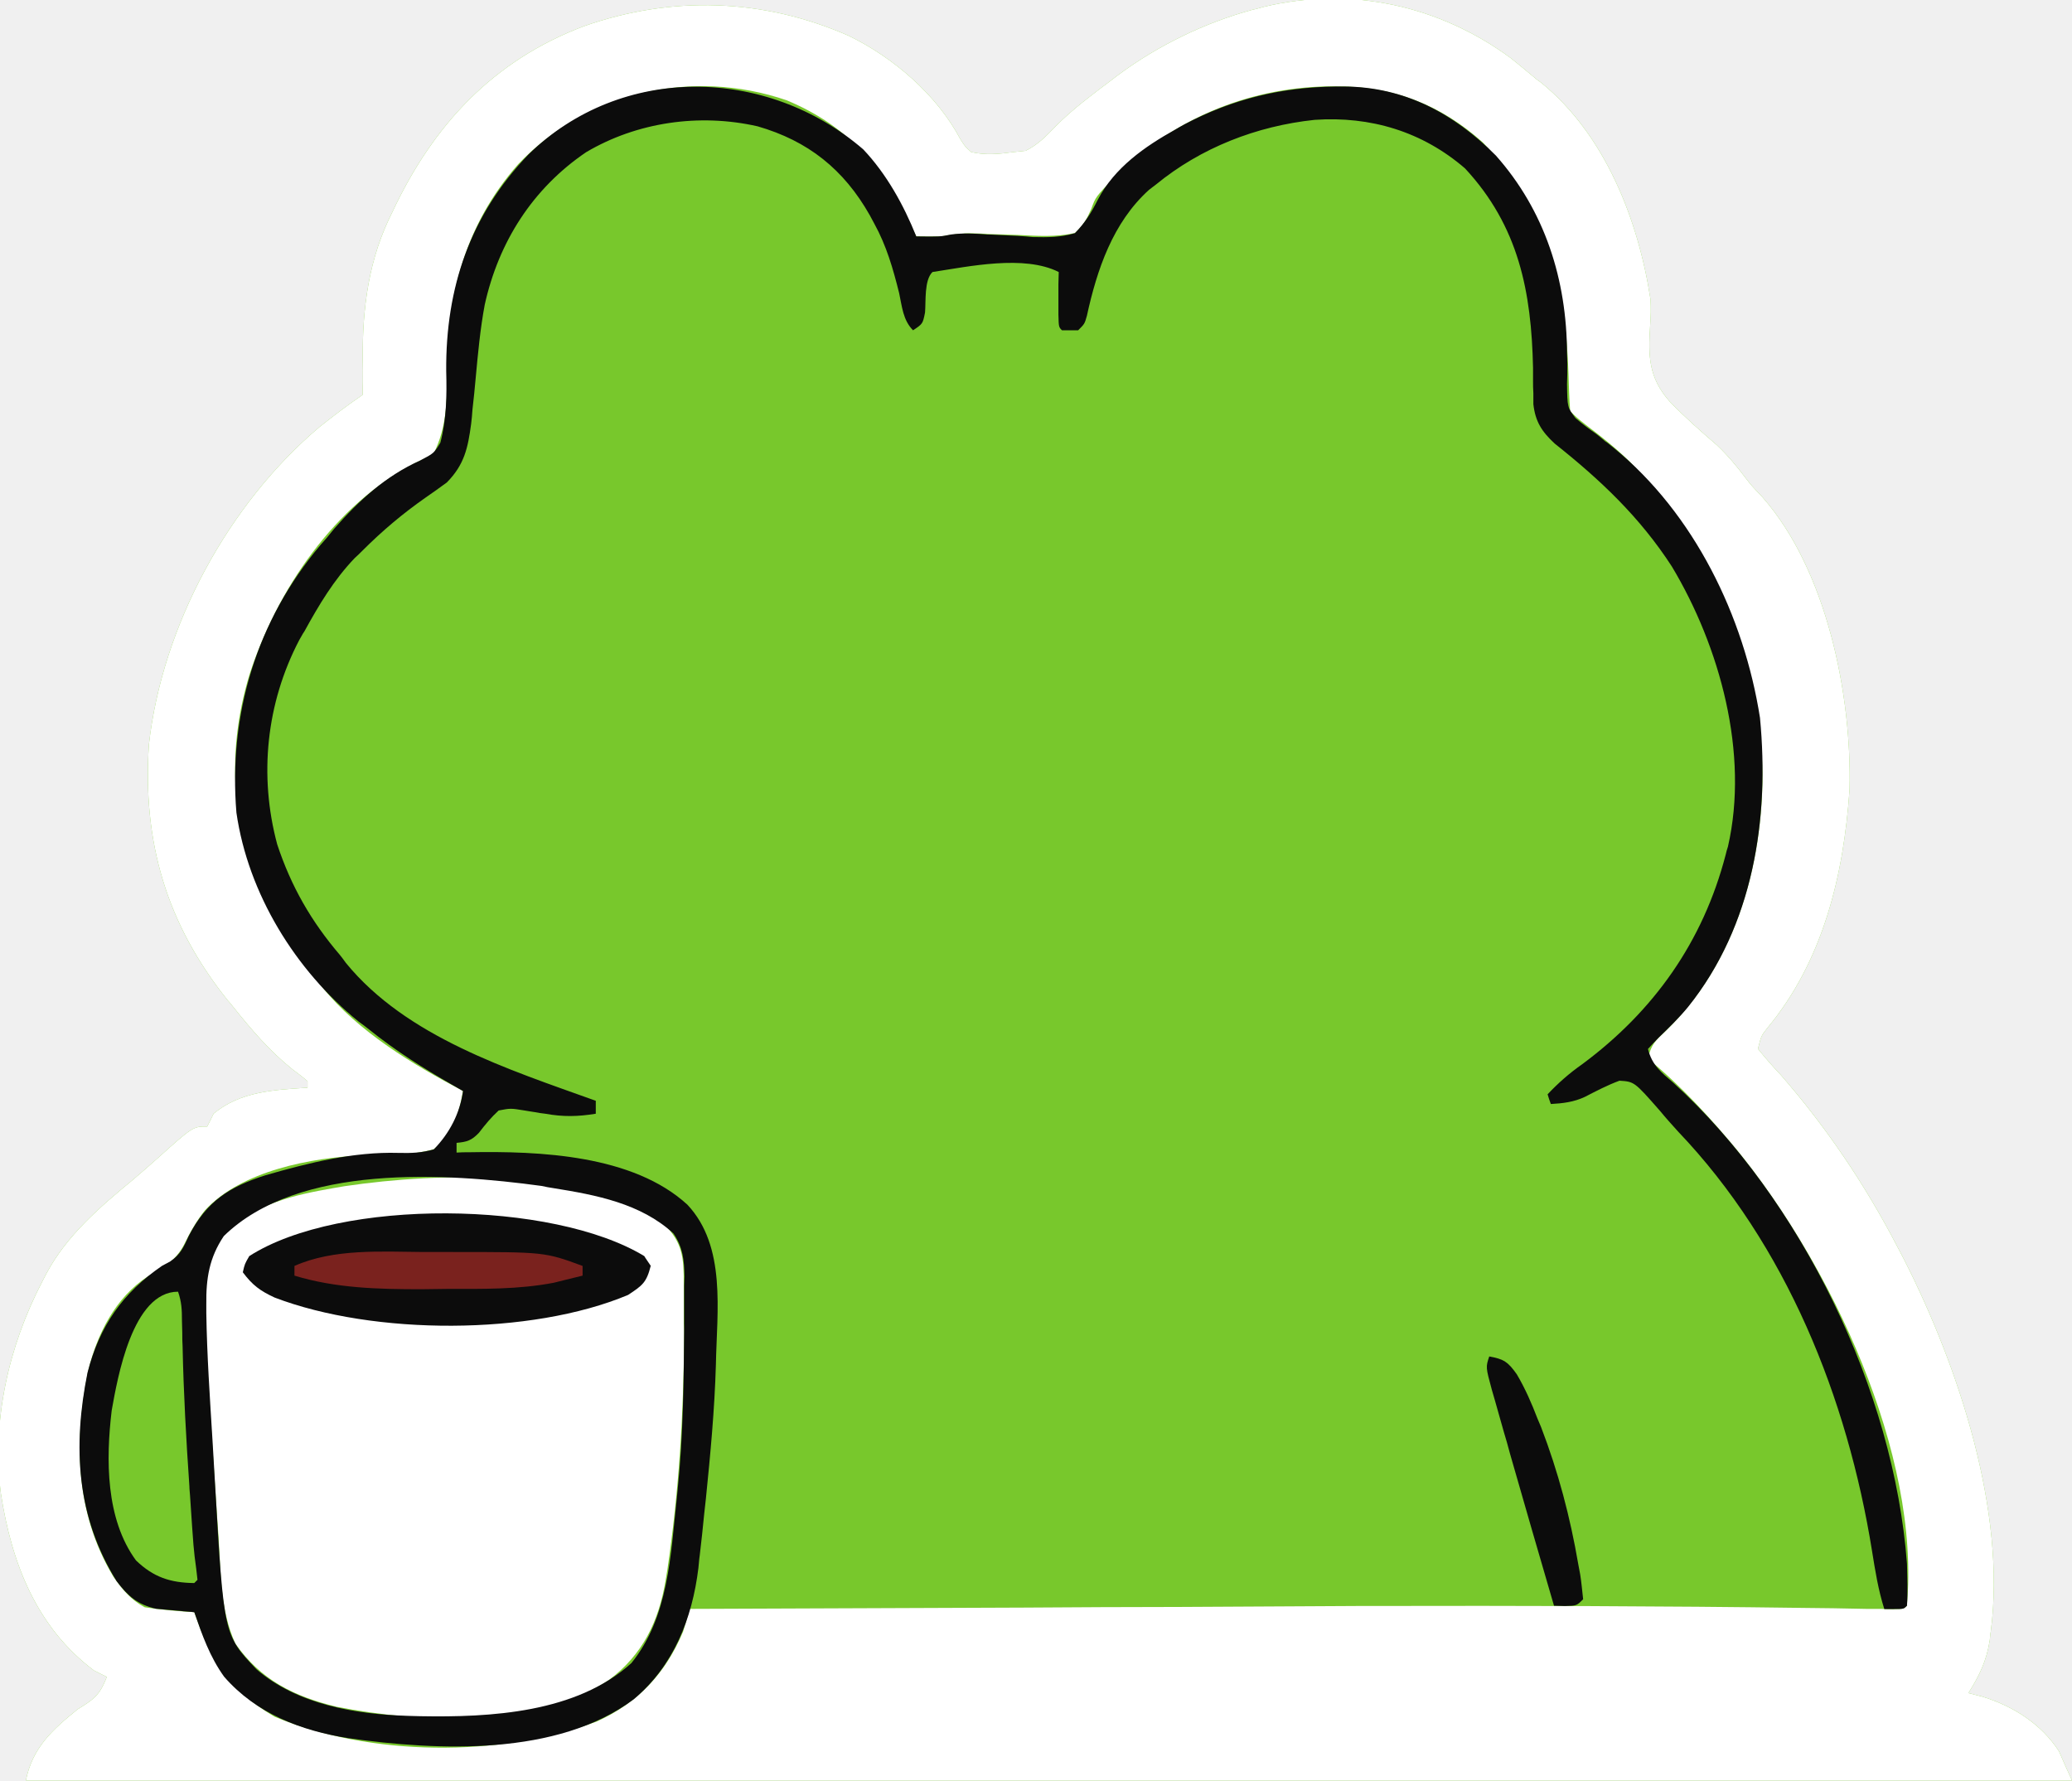
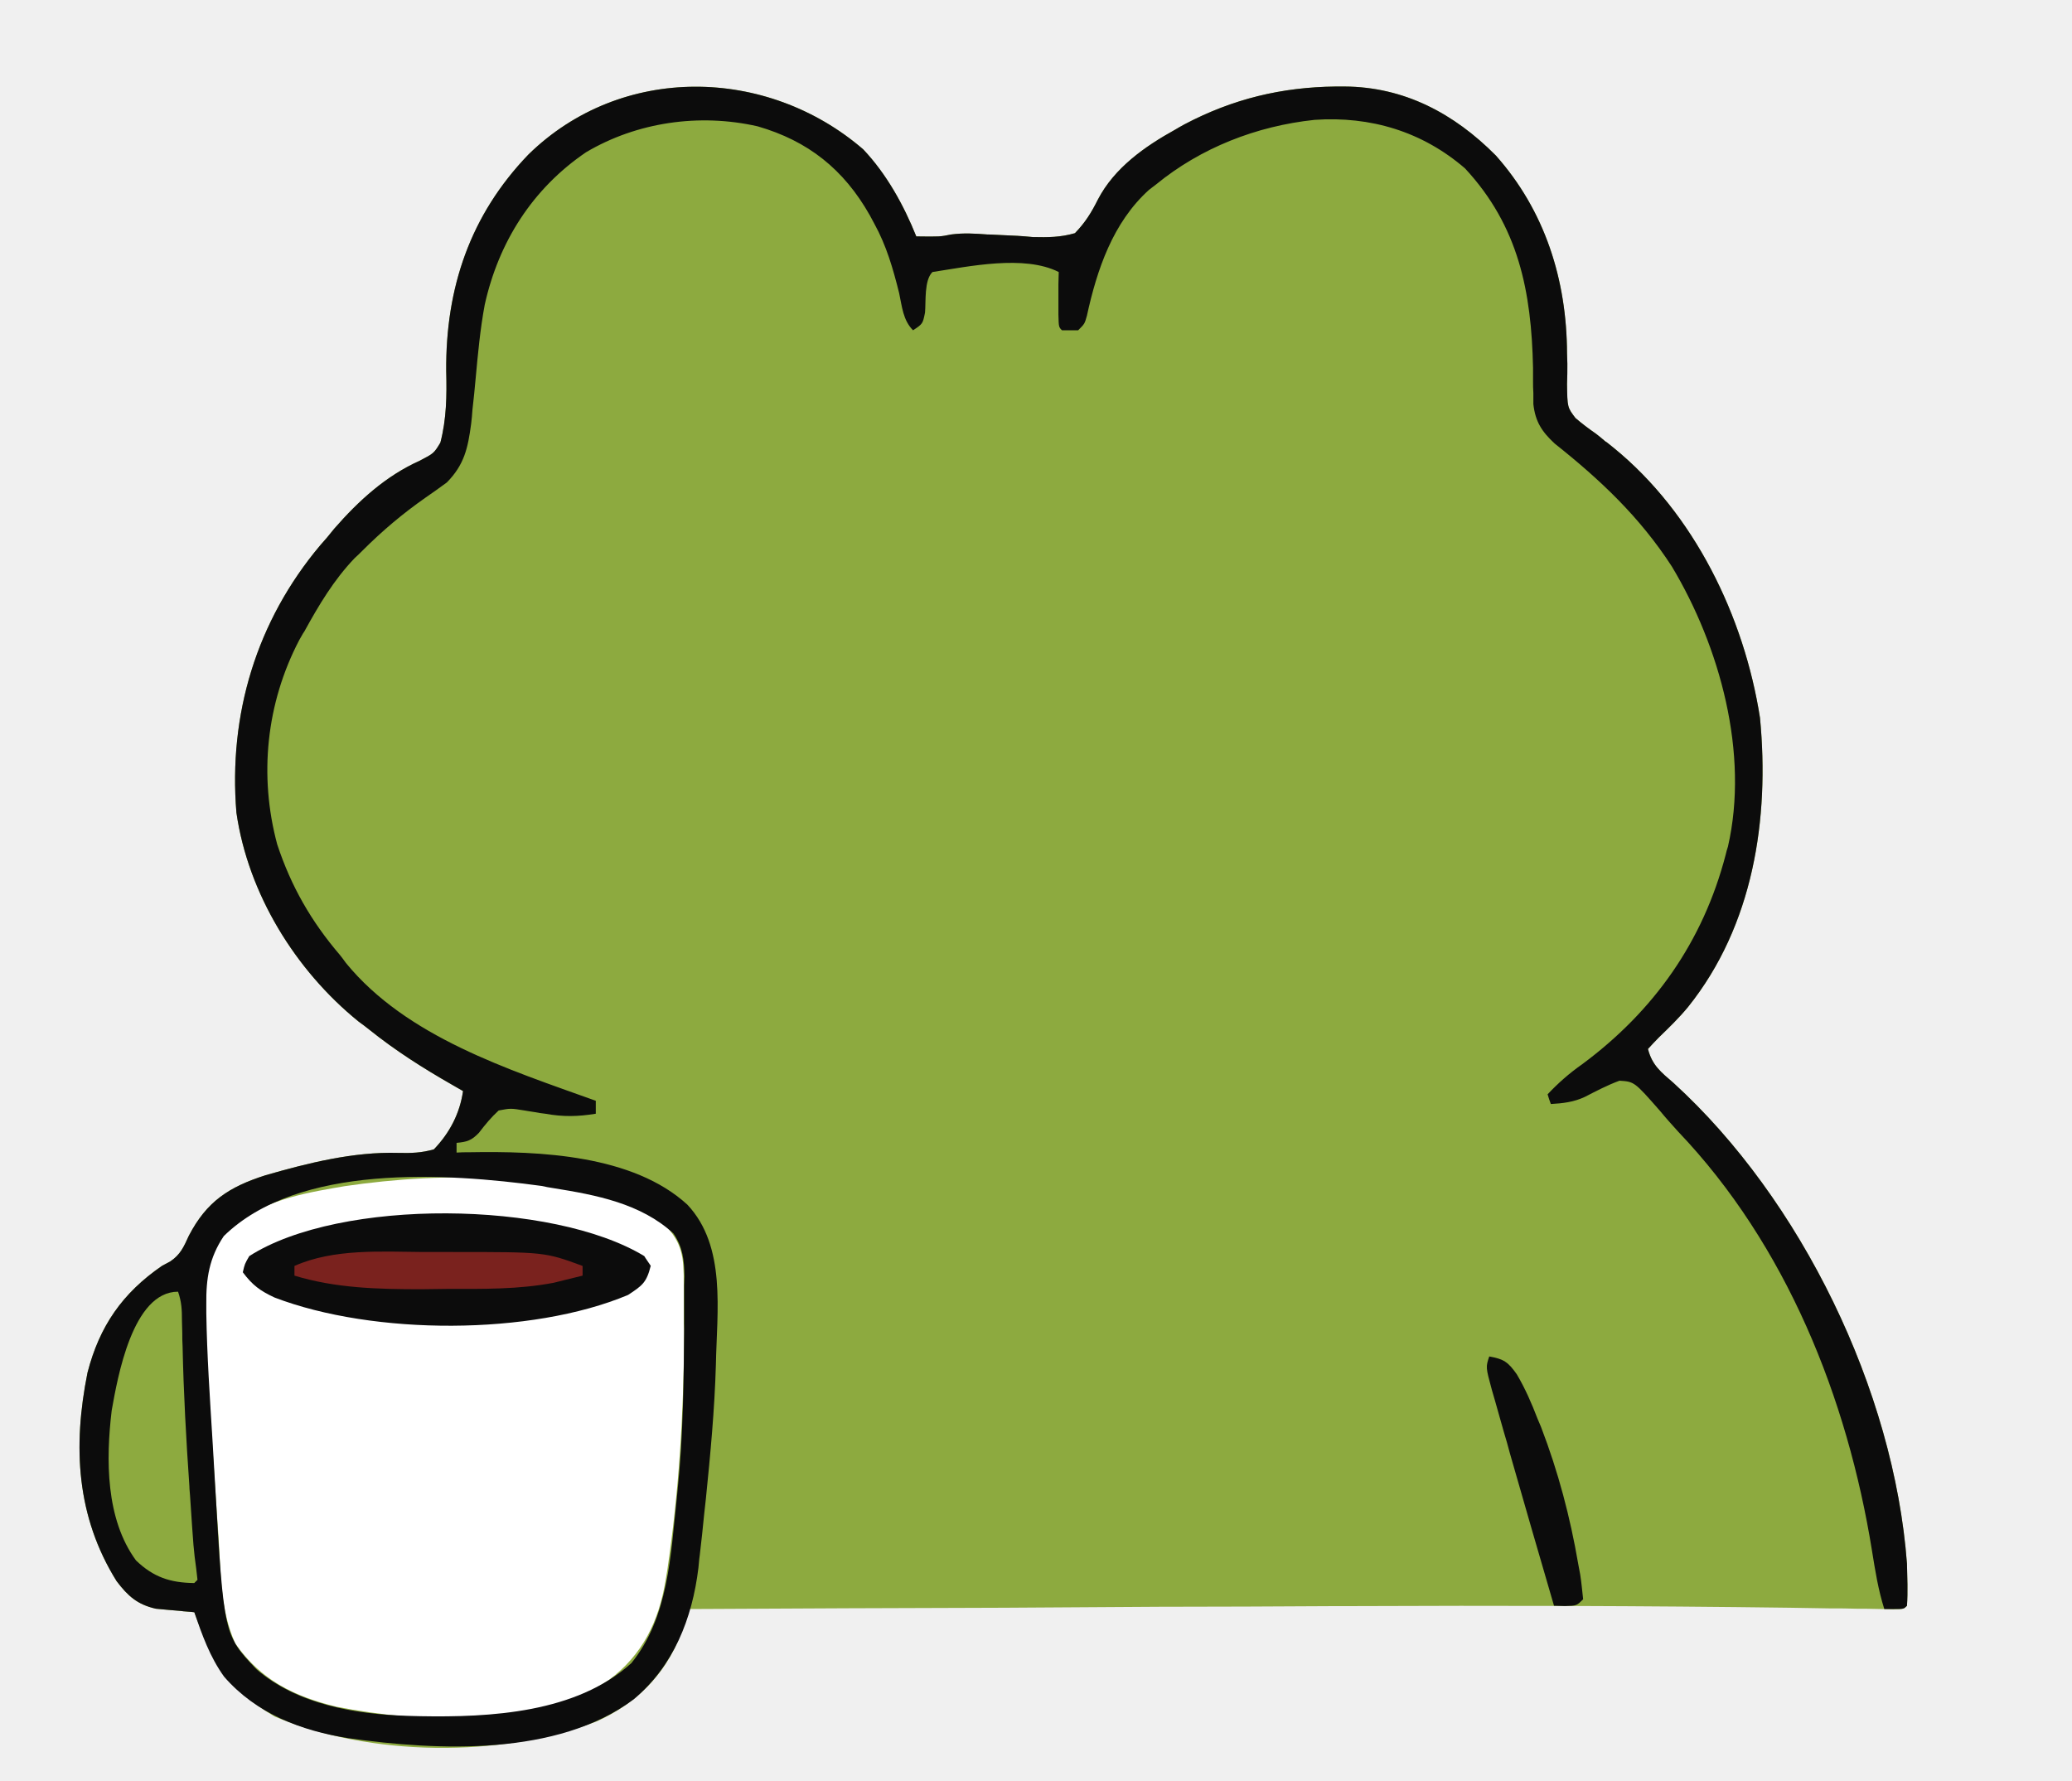
<svg xmlns="http://www.w3.org/2000/svg" viewBox="0 0 640 550" width="640" height="550">
-   <path d="M0 0 C2.5 2 4.9 4 7.3 6 C7.6 6.3 7.6 6.3 9.4 7.6 C29.1 23.7 39.3 49.8 43.1 74.4 C43.3 77.2 43.2 79.8 43 82.6 C42.4 92.1 42.5 98.6 49 106 C53.6 110.8 58.6 115.2 63.6 119.5 C67 122.7 69.8 126.1 72.6 129.8 C74.3 132 74.3 132 77.7 135.6 C97.6 158.2 105.3 196.7 104.6 225.8 C102.8 252.3 96.5 278.8 79.1 299.7 C77.3 302 77.3 302 76.3 306 C78.6 308.8 80.8 311.4 83.3 314 C97.5 330.3 109.3 347.8 119.3 367 C120.1 368.5 120.8 369.9 121.6 371.4 C138.3 404.4 153.1 448.9 148.2 486.1 C148.1 486.5 148.1 486.5 147.9 488.7 C146.9 495.1 144.7 499.6 141.3 505 C142.7 505.4 144.2 505.7 145.6 506.1 C155.1 509 163.9 514.6 169.3 523 C170.6 526 171.9 529 173.3 532 C-35.3 532 -243.8 532 -458.7 532 C-456.7 521.9 -450.5 516.3 -442.7 510 C-441.6 509.3 -440.4 508.6 -439.3 507.8 C-436.2 505.6 -435.1 503.5 -433.7 500 C-435 499.4 -436.3 498.7 -437.7 498 C-455.4 484.7 -463.1 464.9 -466.4 443.5 C-469.3 421.1 -464.1 398 -453.7 378 C-453.2 377.1 -452.8 376.2 -452.3 375.3 C-446.1 363.7 -435.8 354.8 -425.7 346.5 C-423.1 344.3 -420.5 342 -417.9 339.7 C-407.1 330 -407.1 330 -402.7 330 C-402 328.7 -401.4 327.4 -400.7 326 C-392.3 319.1 -382.1 318.7 -371.7 318 C-371.7 317.4 -371.7 316.7 -371.7 316 C-373.2 314.7 -374.8 313.5 -376.4 312.3 C-383.5 306.6 -389.1 300 -394.7 293 C-395.2 292.4 -395.7 291.7 -396.3 291.1 C-415.3 267.4 -422.7 242.1 -420.7 212 C-416.6 175.4 -396.2 137.7 -368 113.9 C-363.7 110.5 -359.3 107.1 -354.7 104 C-354.6 101.4 -354.6 98.8 -354.6 96.2 C-355 80.2 -353.5 64.6 -346.7 50 C-346.5 49.6 -346.5 49.6 -345.4 47.3 C-332.9 20.7 -314.4 0.7 -286.3 -9.9 C-259.2 -19.4 -231 -18.5 -204.7 -7 C-190.8 -0.3 -177.3 11.3 -170 25.1 C-168.6 27.3 -168.6 27.3 -166.7 29 C-162.2 30 -158.2 29.6 -153.7 29 C-152.5 28.9 -151.2 28.7 -149.9 28.6 C-145.9 26.6 -143.4 23.9 -140.3 20.7 C-135.2 15.6 -129.4 11.3 -123.7 7 C-122.9 6.4 -122.1 5.8 -121.2 5.1 C-108.9 -4 -94.5 -11 -79.7 -15 C-79.1 -15.1 -79.1 -15.1 -76.2 -15.9 C-49.4 -22.3 -22.1 -16.3 0 0 Z " fill="#78C82C" transform="translate(466.6953,17.98047)" />
-   <path d="M0 0 C2.5 2 4.9 4 7.3 6 C7.6 6.3 7.6 6.3 9.4 7.6 C29.1 23.7 39.3 49.8 43.1 74.4 C43.3 77.2 43.2 79.8 43 82.6 C42.4 92.1 42.5 98.6 49 106 C53.6 110.8 58.6 115.2 63.6 119.5 C67 122.7 69.8 126.1 72.6 129.8 C74.3 132 74.3 132 77.7 135.6 C97.6 158.2 105.3 196.7 104.6 225.8 C102.8 252.3 96.5 278.8 79.1 299.7 C77.3 302 77.3 302 76.3 306 C78.6 308.8 80.8 311.4 83.3 314 C97.5 330.3 109.3 347.8 119.3 367 C120.1 368.5 120.8 369.9 121.6 371.4 C138.3 404.4 153.1 448.9 148.2 486.1 C148.1 486.5 148.1 486.5 147.9 488.7 C146.9 495.1 144.7 499.6 141.3 505 C142.7 505.4 144.2 505.7 145.6 506.1 C155.1 509 163.9 514.6 169.3 523 C170.6 526 171.9 529 173.3 532 C-35.3 532 -243.8 532 -458.7 532 C-456.7 521.9 -450.5 516.3 -442.7 510 C-441.6 509.3 -440.4 508.6 -439.3 507.8 C-436.2 505.6 -435.1 503.5 -433.7 500 C-435 499.4 -436.3 498.7 -437.7 498 C-455.4 484.7 -463.1 464.9 -466.4 443.5 C-469.3 421.1 -464.1 398 -453.7 378 C-453.2 377.1 -452.8 376.2 -452.3 375.3 C-446.1 363.7 -435.8 354.8 -425.7 346.5 C-423.1 344.3 -420.5 342 -417.9 339.7 C-407.1 330 -407.1 330 -402.7 330 C-402 328.7 -401.4 327.4 -400.7 326 C-392.3 319.1 -382.1 318.7 -371.7 318 C-371.7 317.4 -371.7 316.7 -371.7 316 C-373.2 314.7 -374.8 313.5 -376.4 312.3 C-383.5 306.6 -389.1 300 -394.7 293 C-395.2 292.4 -395.7 291.7 -396.3 291.1 C-415.3 267.4 -422.7 242.1 -420.7 212 C-416.6 175.4 -396.2 137.7 -368 113.9 C-363.7 110.5 -359.3 107.1 -354.7 104 C-354.6 101.4 -354.6 98.8 -354.6 96.2 C-355 80.2 -353.5 64.6 -346.7 50 C-346.5 49.6 -346.5 49.6 -345.4 47.3 C-332.9 20.7 -314.4 0.7 -286.3 -9.9 C-259.2 -19.4 -231 -18.5 -204.7 -7 C-190.8 -0.3 -177.3 11.3 -170 25.1 C-168.6 27.3 -168.6 27.3 -166.7 29 C-162.2 30 -158.2 29.6 -153.7 29 C-152.5 28.9 -151.2 28.7 -149.9 28.6 C-145.9 26.6 -143.4 23.9 -140.3 20.7 C-135.2 15.6 -129.4 11.3 -123.7 7 C-122.9 6.4 -122.1 5.8 -121.2 5.1 C-108.9 -4 -94.5 -11 -79.7 -15 C-79.1 -15.1 -79.1 -15.1 -76.2 -15.9 C-49.4 -22.3 -22.1 -16.3 0 0 Z M-306.6 32.7 C-323.1 51.4 -328.9 73.7 -328.6 98.1 C-328.6 106.5 -328.9 114.4 -332.7 122 C-335.2 123.5 -335.2 123.5 -338.4 125 C-363.4 137.9 -381.1 164.2 -389.6 190.3 C-397.3 215.6 -395.1 241 -382.9 264.5 C-378.8 272 -374.2 278.6 -368.7 285 C-368.2 285.7 -367.7 286.3 -367.1 287 C-356.1 300.7 -339.1 310.9 -323.7 319 C-324.9 326.3 -327 332.2 -332.7 337 C-339.7 339 -347.3 338.7 -354.5 338.9 C-370.5 339.6 -392.1 343.6 -403.4 355.9 C-406.1 359.3 -408 362.7 -409.9 366.6 C-412.5 371.5 -416.2 373.5 -420.9 376.2 C-431.1 382.8 -436.7 394.1 -439.5 405.6 C-443.9 427.6 -443.4 449.5 -431.7 469 C-429 472.9 -426.3 476.2 -422 478.5 C-416.9 479.3 -411.8 479.7 -406.7 480 C-406.4 480.9 -406.1 481.7 -405.8 482.5 C-400.8 496.4 -394.7 504.7 -381.9 512.3 C-352.3 524.6 -312.5 525 -282.4 513.8 C-269.6 508 -261.1 498.9 -255.7 486 C-255 483.7 -254.3 481.4 -253.7 479 C-219.3 478.9 -184.8 478.7 -150.4 478.6 C-134.4 478.5 -118.4 478.4 -102.4 478.4 C-83.9 478.3 -65.4 478.2 -46.9 478.1 C-45.3 478.1 -43.8 478.1 -42.3 478.1 C2.1 478 46.4 478.1 90.7 478.7 C93.6 478.7 96.6 478.8 99.5 478.8 C103 478.9 106.5 478.9 109.9 479 C111.4 479 112.9 479 114.5 479 C115.8 479.1 117.1 479.1 118.4 479.1 C121.3 479 121.3 479 122.3 478 C126.6 431 98.7 372.6 69.7 337.1 C61.3 327 52.5 317.4 42.3 309 C43.4 304.5 44.6 303.5 47.9 300.4 C68.5 280.3 77.1 251.8 77.7 223.6 C77.9 189.5 65.8 157.7 43.3 132 C42.6 131.2 41.9 130.4 41.2 129.5 C35.9 123.2 29.8 118.3 23.2 113.3 C20.3 111 20.3 111 18.3 109 C18 105.3 17.9 101.6 17.8 97.9 C16.9 70 11.2 46.6 -8.7 26 C-21.8 14.3 -36.4 8.6 -53.9 8.7 C-54.3 8.7 -54.3 8.7 -56.7 8.7 C-81.8 9.2 -105.1 19.2 -122.7 37 C-128.3 42.9 -128.3 42.9 -129.6 46.5 C-131 49.7 -132.1 51.7 -134.7 54 C-140.6 55.3 -146.2 54.9 -152.2 54.6 C-155.4 54.5 -158.5 54.4 -161.7 54.3 C-163.1 54.2 -164.5 54.1 -165.9 54.1 C-169.3 54 -172.3 54.4 -175.7 55 C-178.4 55.1 -181 55.1 -183.7 55 C-184.2 54 -184.7 52.9 -185.2 51.9 C-193.9 33.7 -204.7 20.9 -223.7 13 C-252.9 3 -285.4 10.4 -306.6 32.7 Z " fill="#FFFFFF" transform="translate(466.6953,17.98047)" />
+   <path d="M0 0 C7.2 7.6 12.5 17.2 16.4 26.9 C23.7 27 23.7 27 27.2 26.3 C31 25.8 34.4 26 38.3 26.3 C39.1 26.3 39.1 26.3 42.9 26.5 C46.1 26.6 49.3 26.8 52.4 27.1 C57.1 27.2 60.9 27.2 65.4 25.9 C68.6 22.6 70.5 19.5 72.5 15.5 C77.6 5.7 87 -0.9 96.4 -6.1 C97.3 -6.6 98.2 -7.2 99.2 -7.7 C114.2 -15.6 129.2 -19.2 146 -19.4 C146.9 -19.4 147.7 -19.4 148.6 -19.4 C167.1 -19.3 182.5 -11.1 195.4 1.9 C210.6 19 217.3 40.3 217.4 63 C217.4 63.5 217.4 63.5 217.5 66.2 C217.5 68.3 217.5 70.4 217.4 72.5 C217.5 79.7 217.5 79.7 220 83 C222.1 84.8 224.1 86.3 226.4 87.9 C227.3 88.6 228.3 89.4 229.2 90.2 C229.7 90.5 229.7 90.5 231.8 92.2 C256.7 112.5 272.1 144.3 277 175.6 C280 206.9 274.9 239.8 254.8 264.9 C252 268.3 248.9 271.3 245.8 274.3 C244.6 275.5 243.5 276.7 242.4 277.9 C243.7 283 246.5 285.1 250.3 288.4 C289.7 324.3 318.4 383.3 322.4 436.9 C322.5 441.2 322.7 445.5 322.4 449.9 C321.4 450.9 321.4 450.9 318.4 451 C317 450.9 315.7 450.9 314.3 450.9 C312.7 450.9 311.1 450.8 309.5 450.8 C308.7 450.8 307.8 450.8 306.9 450.8 C304.2 450.7 301.4 450.7 298.6 450.7 C294.5 450.6 290.4 450.6 286.3 450.5 C241.1 449.9 195.8 449.8 150.6 450 C149.1 450 147.6 450 146 450 C127.7 450.1 109.4 450.2 91.1 450.2 C75.2 450.3 59.4 450.4 43.6 450.5 C11.2 450.6 -21.2 450.7 -53.6 450.9 C-53.8 451.2 -53.8 451.2 -54.4 453.1 C-54.8 454.1 -55.1 455.1 -55.5 456.1 C-55.6 456.5 -55.6 456.5 -56.5 459 C-61.3 471.4 -70.2 480.1 -82.3 485.6 C-112.2 497 -152.3 496.5 -181.8 484.1 C-195.6 476 -201.4 466.7 -206.6 451.9 C-207.2 451.8 -207.2 451.8 -209.9 451.6 C-210.6 451.5 -210.6 451.5 -214.2 451.2 C-215.7 451.1 -217.1 450.9 -218.5 450.8 C-224.2 449.5 -227.1 446.9 -230.6 442.3 C-243 422.4 -244.2 400.8 -239.6 377.9 C-235.9 363.5 -228.8 353.3 -216.6 344.9 C-216.2 344.7 -216.2 344.7 -214 343.5 C-210.9 341.4 -209.9 339.1 -208.3 335.6 C-202.8 325 -195.9 320.5 -184.6 316.9 C-171.4 313.1 -157.4 309.6 -143.6 310 C-139.6 310.1 -136.4 310 -132.6 308.9 C-127.7 303.8 -124.6 297.8 -123.6 290.9 C-124.7 290.3 -125.8 289.6 -126.9 289 C-136 283.8 -144.5 278.4 -152.6 271.9 C-153.7 271 -154.8 270.2 -155.9 269.4 C-175.4 253.6 -190 229.9 -193.6 204.9 C-196.1 174.6 -187.4 145.7 -167.7 122.3 C-167 121.5 -166.3 120.7 -165.6 119.9 C-164.9 119 -164.1 118.1 -163.4 117.2 C-155.9 108.6 -147.5 100.9 -137 96.2 C-132.6 93.9 -132.6 93.9 -130.6 90.6 C-128.7 83.3 -128.6 76.1 -128.8 68.5 C-129 42.8 -121.4 20.3 -103.4 1.6 C-74.7 -26.5 -29.7 -25.6 0 0 Z " fill="#8DAA3F" transform="translate(266.625,46.125)" />
  <path d="M0 0 C5.9 5.9 6.2 10.5 6.2 18.5 C6.2 19.5 6.2 20.5 6.2 21.4 C6.2 24.6 6.2 27.8 6.2 30.9 C6.3 32 6.3 33.1 6.3 34.2 C6.2 58.7 4.7 82.9 1.1 107.1 C0.9 108.1 0.8 109.1 0.6 110.1 C-1.5 122.8 -6.5 133.2 -17 141 C-39.6 155.9 -75.7 154.2 -101.1 149.2 C-114.2 146 -124.4 141 -132.3 129.7 C-137 119.5 -136.8 107.7 -137.5 96.7 C-137.6 94.8 -137.8 93 -137.9 91.1 C-143.2 12.6 -143.2 12.6 -135.2 2.7 C-126.1 -6.2 -114.1 -8.9 -102 -11 C-100.8 -11.2 -99.7 -11.4 -98.5 -11.6 C-68.6 -16 -26.5 -16.9 0 0 Z " fill="#FFFFFF" transform="translate(205,378)" />
  <path d="M0 0 C7.2 7.6 12.5 17.2 16.4 26.9 C23.7 27 23.7 27 27.2 26.3 C31 25.8 34.4 26 38.3 26.3 C39.1 26.3 39.1 26.3 42.9 26.5 C46.1 26.6 49.3 26.8 52.4 27.1 C57.1 27.2 60.9 27.2 65.4 25.9 C68.6 22.6 70.5 19.5 72.5 15.5 C77.6 5.7 87 -0.9 96.4 -6.1 C97.3 -6.6 98.2 -7.2 99.2 -7.7 C114.2 -15.6 129.2 -19.2 146 -19.4 C146.9 -19.4 147.7 -19.4 148.6 -19.4 C167.1 -19.3 182.5 -11.1 195.4 1.9 C210.6 19 217.3 40.3 217.4 63 C217.4 63.5 217.4 63.5 217.5 66.2 C217.5 68.3 217.5 70.4 217.4 72.5 C217.5 79.7 217.5 79.7 220 83 C222.1 84.8 224.1 86.3 226.4 87.9 C227.3 88.6 228.3 89.4 229.2 90.2 C229.7 90.5 229.7 90.5 231.8 92.2 C256.7 112.5 272.1 144.3 277 175.6 C280 206.9 274.9 239.8 254.8 264.9 C252 268.3 248.9 271.3 245.8 274.3 C244.6 275.5 243.5 276.7 242.4 277.9 C243.7 283 246.5 285.1 250.3 288.4 C289.7 324.3 318.4 383.3 322.4 436.9 C322.5 441.2 322.7 445.5 322.4 449.9 C321.4 450.9 321.4 450.9 318.3 450.9 C317.3 450.9 316.4 450.9 315.4 450.9 C313.5 444.9 312.6 439.1 311.6 432.9 C304 385.7 285.1 338.4 251.7 303.4 C249.8 301.3 247.9 299.2 246.1 297 C238.2 288 238.2 288 233.6 287.7 C229.8 289.1 226.4 290.9 222.9 292.7 C219.5 294.3 216.1 294.7 212.4 294.9 C212 293.9 211.7 292.9 211.4 291.9 C214.7 288.4 218.1 285.4 222.1 282.6 C244.2 266.2 259.4 244.8 266.4 217.9 C266.6 217.1 266.8 216.2 267.1 215.4 C273.7 186.6 264.6 153.6 249.8 128.9 C239.9 113.6 227.7 102.1 213.6 90.9 C209.6 87.2 207.6 84.1 207 78.7 C207 77.6 207 76.4 207 75.3 C206.9 74 206.9 72.8 206.9 71.5 C206.9 70.8 206.9 70.8 206.9 67.5 C206.4 44 202.5 23.8 185.9 5.9 C172.7 -5.5 156.7 -10.3 139.4 -9.1 C121.5 -7.2 104.3 -0.5 90.4 10.9 C89.7 11.4 89 12 88.3 12.5 C77.1 22.6 72.2 37.2 69.1 51.4 C68.4 53.9 68.4 53.9 66.4 55.9 C64.7 55.9 63.1 55.9 61.4 55.9 C60.4 54.9 60.4 54.9 60.3 51.1 C60.3 50.3 60.3 50.3 60.3 46.3 C60.3 44.7 60.3 43.2 60.3 41.6 C60.3 41 60.3 41 60.4 37.9 C49.7 32.5 32.6 36.2 21.4 37.9 C18.8 40.4 19.4 47 19.1 50.4 C18.4 53.9 18.4 53.9 15.4 55.9 C12.3 52.8 12 48.6 11.1 44.4 C9.2 36.8 7.2 29.8 3.4 22.9 C2.9 22 2.5 21.2 2 20.3 C-6 6.2 -17 -2.6 -32.6 -7.1 C-50.6 -11.2 -69.9 -8.4 -85.6 0.9 C-102.1 12.1 -112.6 28.6 -116.9 48 C-118.3 55.5 -119 63.1 -119.7 70.7 C-120 73.9 -120.3 77.2 -120.7 80.5 C-120.8 81.9 -120.9 83.3 -121.1 84.8 C-122.1 92.3 -123.2 97.4 -128.6 102.9 C-130.8 104.5 -133 106.1 -135.2 107.6 C-142.2 112.5 -148.5 117.8 -154.6 123.9 C-155.4 124.7 -156.2 125.5 -157.1 126.3 C-163.5 133 -168.1 140.7 -172.6 148.9 C-172.9 149.3 -172.9 149.3 -174.2 151.6 C-184.4 171.1 -186.7 193.5 -181 214.7 C-176.7 227.7 -170.5 238.5 -161.6 248.9 C-161 249.7 -160.4 250.4 -159.8 251.3 C-141.1 274.2 -109.6 284.2 -82.6 293.9 C-82.6 295.2 -82.6 296.5 -82.6 297.9 C-88.1 298.8 -92.7 298.9 -98.2 297.9 C-99.3 297.8 -100.4 297.6 -101.5 297.4 C-102.6 297.2 -103.6 297.1 -104.6 296.9 C-108.9 296.2 -108.9 296.2 -112.6 296.9 C-114.9 299 -116.8 301.3 -118.7 303.8 C-121 306.2 -122.4 306.6 -125.6 306.9 C-125.6 307.9 -125.6 308.9 -125.6 309.9 C-124.3 309.8 -123 309.8 -121.7 309.8 C-99.9 309.4 -71.1 310.6 -54.3 326 C-42.2 338.9 -45.2 358.9 -45.5 375.4 C-45.9 389.3 -47.2 403.1 -48.6 416.9 C-48.8 418.4 -48.9 419.9 -49.1 421.4 C-49.5 425.7 -50 430.1 -50.5 434.4 C-50.6 435 -50.6 435 -50.9 438.2 C-52.8 453.9 -58.6 468.5 -70.9 478.8 C-94.5 496.4 -131.3 494.7 -159 490.8 C-173.6 488.5 -187.5 483.2 -197.4 471.8 C-201.8 465.7 -204.2 458.9 -206.6 451.9 C-207.2 451.8 -207.2 451.8 -209.9 451.6 C-210.6 451.5 -210.6 451.5 -214.2 451.2 C-215.7 451.1 -217.1 450.9 -218.5 450.8 C-224.2 449.5 -227.1 446.9 -230.6 442.3 C-243 422.4 -244.2 400.8 -239.6 377.9 C-235.9 363.5 -228.8 353.3 -216.6 344.9 C-216.2 344.7 -216.2 344.7 -214 343.5 C-210.9 341.4 -209.9 339.1 -208.3 335.6 C-202.8 325 -195.9 320.5 -184.6 316.9 C-171.4 313.1 -157.4 309.6 -143.6 310 C-139.6 310.1 -136.4 310 -132.6 308.9 C-127.7 303.8 -124.6 297.8 -123.6 290.9 C-124.7 290.3 -125.8 289.6 -126.9 289 C-136 283.8 -144.5 278.4 -152.6 271.9 C-153.7 271 -154.8 270.2 -155.9 269.4 C-175.4 253.6 -190 229.9 -193.6 204.9 C-196.1 174.6 -187.4 145.7 -167.7 122.3 C-167 121.5 -166.3 120.7 -165.6 119.9 C-164.9 119 -164.1 118.1 -163.4 117.2 C-155.9 108.6 -147.5 100.9 -137 96.2 C-132.6 93.9 -132.6 93.9 -130.6 90.6 C-128.7 83.3 -128.6 76.1 -128.8 68.5 C-129 42.8 -121.4 20.3 -103.4 1.6 C-74.7 -26.5 -29.7 -25.6 0 0 Z M-197.5 335.7 C-202 342.4 -203 348.8 -202.9 356.8 C-202.9 357.7 -202.9 358.6 -202.9 359.5 C-202.7 372.5 -201.8 385.6 -201 398.6 C-200.7 403.1 -200.5 407.7 -200.2 412.2 C-197.5 458.9 -197.5 458.9 -187.4 469.5 C-174.8 480.4 -156.8 483.4 -140.6 483.9 C-139.4 483.9 -138.2 484 -136.9 484 C-115.1 484.4 -88.6 483 -71.6 467.6 C-60.1 453.4 -59.5 434.3 -57.6 416.9 C-57.5 415.9 -57.4 414.9 -57.3 413.9 C-55.6 397.1 -55.4 380.3 -55.3 363.5 C-55.3 362.4 -55.3 361.4 -55.3 360.2 C-55.3 357.2 -55.3 354.1 -55.3 351 C-55.3 350 -55.2 349.1 -55.2 348.2 C-55.3 343 -55.7 339.2 -58.6 334.9 C-68.7 325.6 -82.5 323 -95.6 320.9 C-96.9 320.7 -98.1 320.5 -99.4 320.2 C-128.8 316.2 -174.5 313.2 -197.5 335.7 Z " fill="#0C0C0C" transform="translate(266.625,46.125)" />
  <path d="M0 0 C0.3 0.5 0.3 0.5 2 3 C0.7 8.2 -0.6 9.1 -5 12 C-35 24.6 -83.6 24.5 -114.2 12.8 C-118.7 10.7 -121 9 -124 5 C-123.4 2.4 -123.4 2.4 -122 0 C-93.9 -18 -28.3 -17.2 0 0 Z " fill="#0C0C0C" transform="translate(199,388)" />
-   <path d="M0 0 C1.1 3.2 1.2 5.6 1.2 8.9 C1.2 10.2 1.3 11.4 1.3 12.7 C1.3 14.1 1.3 15.5 1.4 16.9 C1.7 31.3 2.5 45.7 3.5 60.1 C3.5 60.6 3.5 60.6 3.7 63 C4.8 79.6 4.8 79.6 5.6 85.5 C5.7 86.7 5.9 87.8 6 89 C5.7 89.3 5.3 89.7 5 90 C-2.4 89.9 -7.6 88.2 -13 83 C-22.4 70.2 -22.3 51.7 -20.5 36.7 C-18.7 26.6 -14.1 0 0 0 Z " fill="#78C82C" transform="translate(55,399)" />
+   <path d="M0 0 C1.1 3.2 1.2 5.6 1.2 8.9 C1.2 10.2 1.3 11.4 1.3 12.7 C1.3 14.1 1.3 15.5 1.4 16.9 C1.7 31.3 2.5 45.7 3.5 60.1 C3.5 60.6 3.5 60.6 3.7 63 C4.8 79.6 4.8 79.6 5.6 85.5 C5.7 86.7 5.9 87.8 6 89 C5.7 89.3 5.3 89.7 5 90 C-2.4 89.9 -7.6 88.2 -13 83 C-22.4 70.2 -22.3 51.7 -20.5 36.7 C-18.7 26.6 -14.1 0 0 0 Z " fill="#8DAA3F" transform="translate(55,399)" />
  <path d="M0 0 C3 0 6 0 9 -0 C37.4 -0 37.4 -0 49.1 4.3 C49.1 5.3 49.1 6.2 49.1 7.3 C47.2 7.8 45.3 8.2 43.4 8.7 C42.3 9 41.3 9.2 40.2 9.5 C29.2 11.6 18.2 11.4 7.1 11.4 C4.5 11.4 1.9 11.5 -0.7 11.5 C-13.9 11.5 -27.1 11.2 -39.9 7.3 C-39.9 6.3 -39.9 5.3 -39.9 4.3 C-27.7 -1.1 -13.1 -0.1 0 0 Z " fill="#7A221E" transform="translate(130.8511,386.7393)" />
  <path d="M0 0 C4.5 0.8 5.8 1.7 8.5 5.5 C11.1 9.9 13.1 14.5 14.9 19.2 C15.3 20.1 15.6 20.9 16 21.8 C21.3 35.6 25 49.6 27.5 64.2 C27.7 65.2 27.9 66.3 28.1 67.4 C28.5 69.9 28.7 72.4 29 75 C27 77 27 77 23.4 77.1 C22.3 77.1 21.1 77 20 77 C15.4 61.3 10.9 45.7 6.4 30 C5.8 27.8 5.2 25.5 4.5 23.3 C3.6 20 2.6 16.7 1.7 13.4 C1.4 12.4 1.1 11.4 0.8 10.3 C-1.1 3.3 -1.1 3.3 0 0 Z " fill="#0C0C0C" transform="translate(460,419)" />
</svg>
